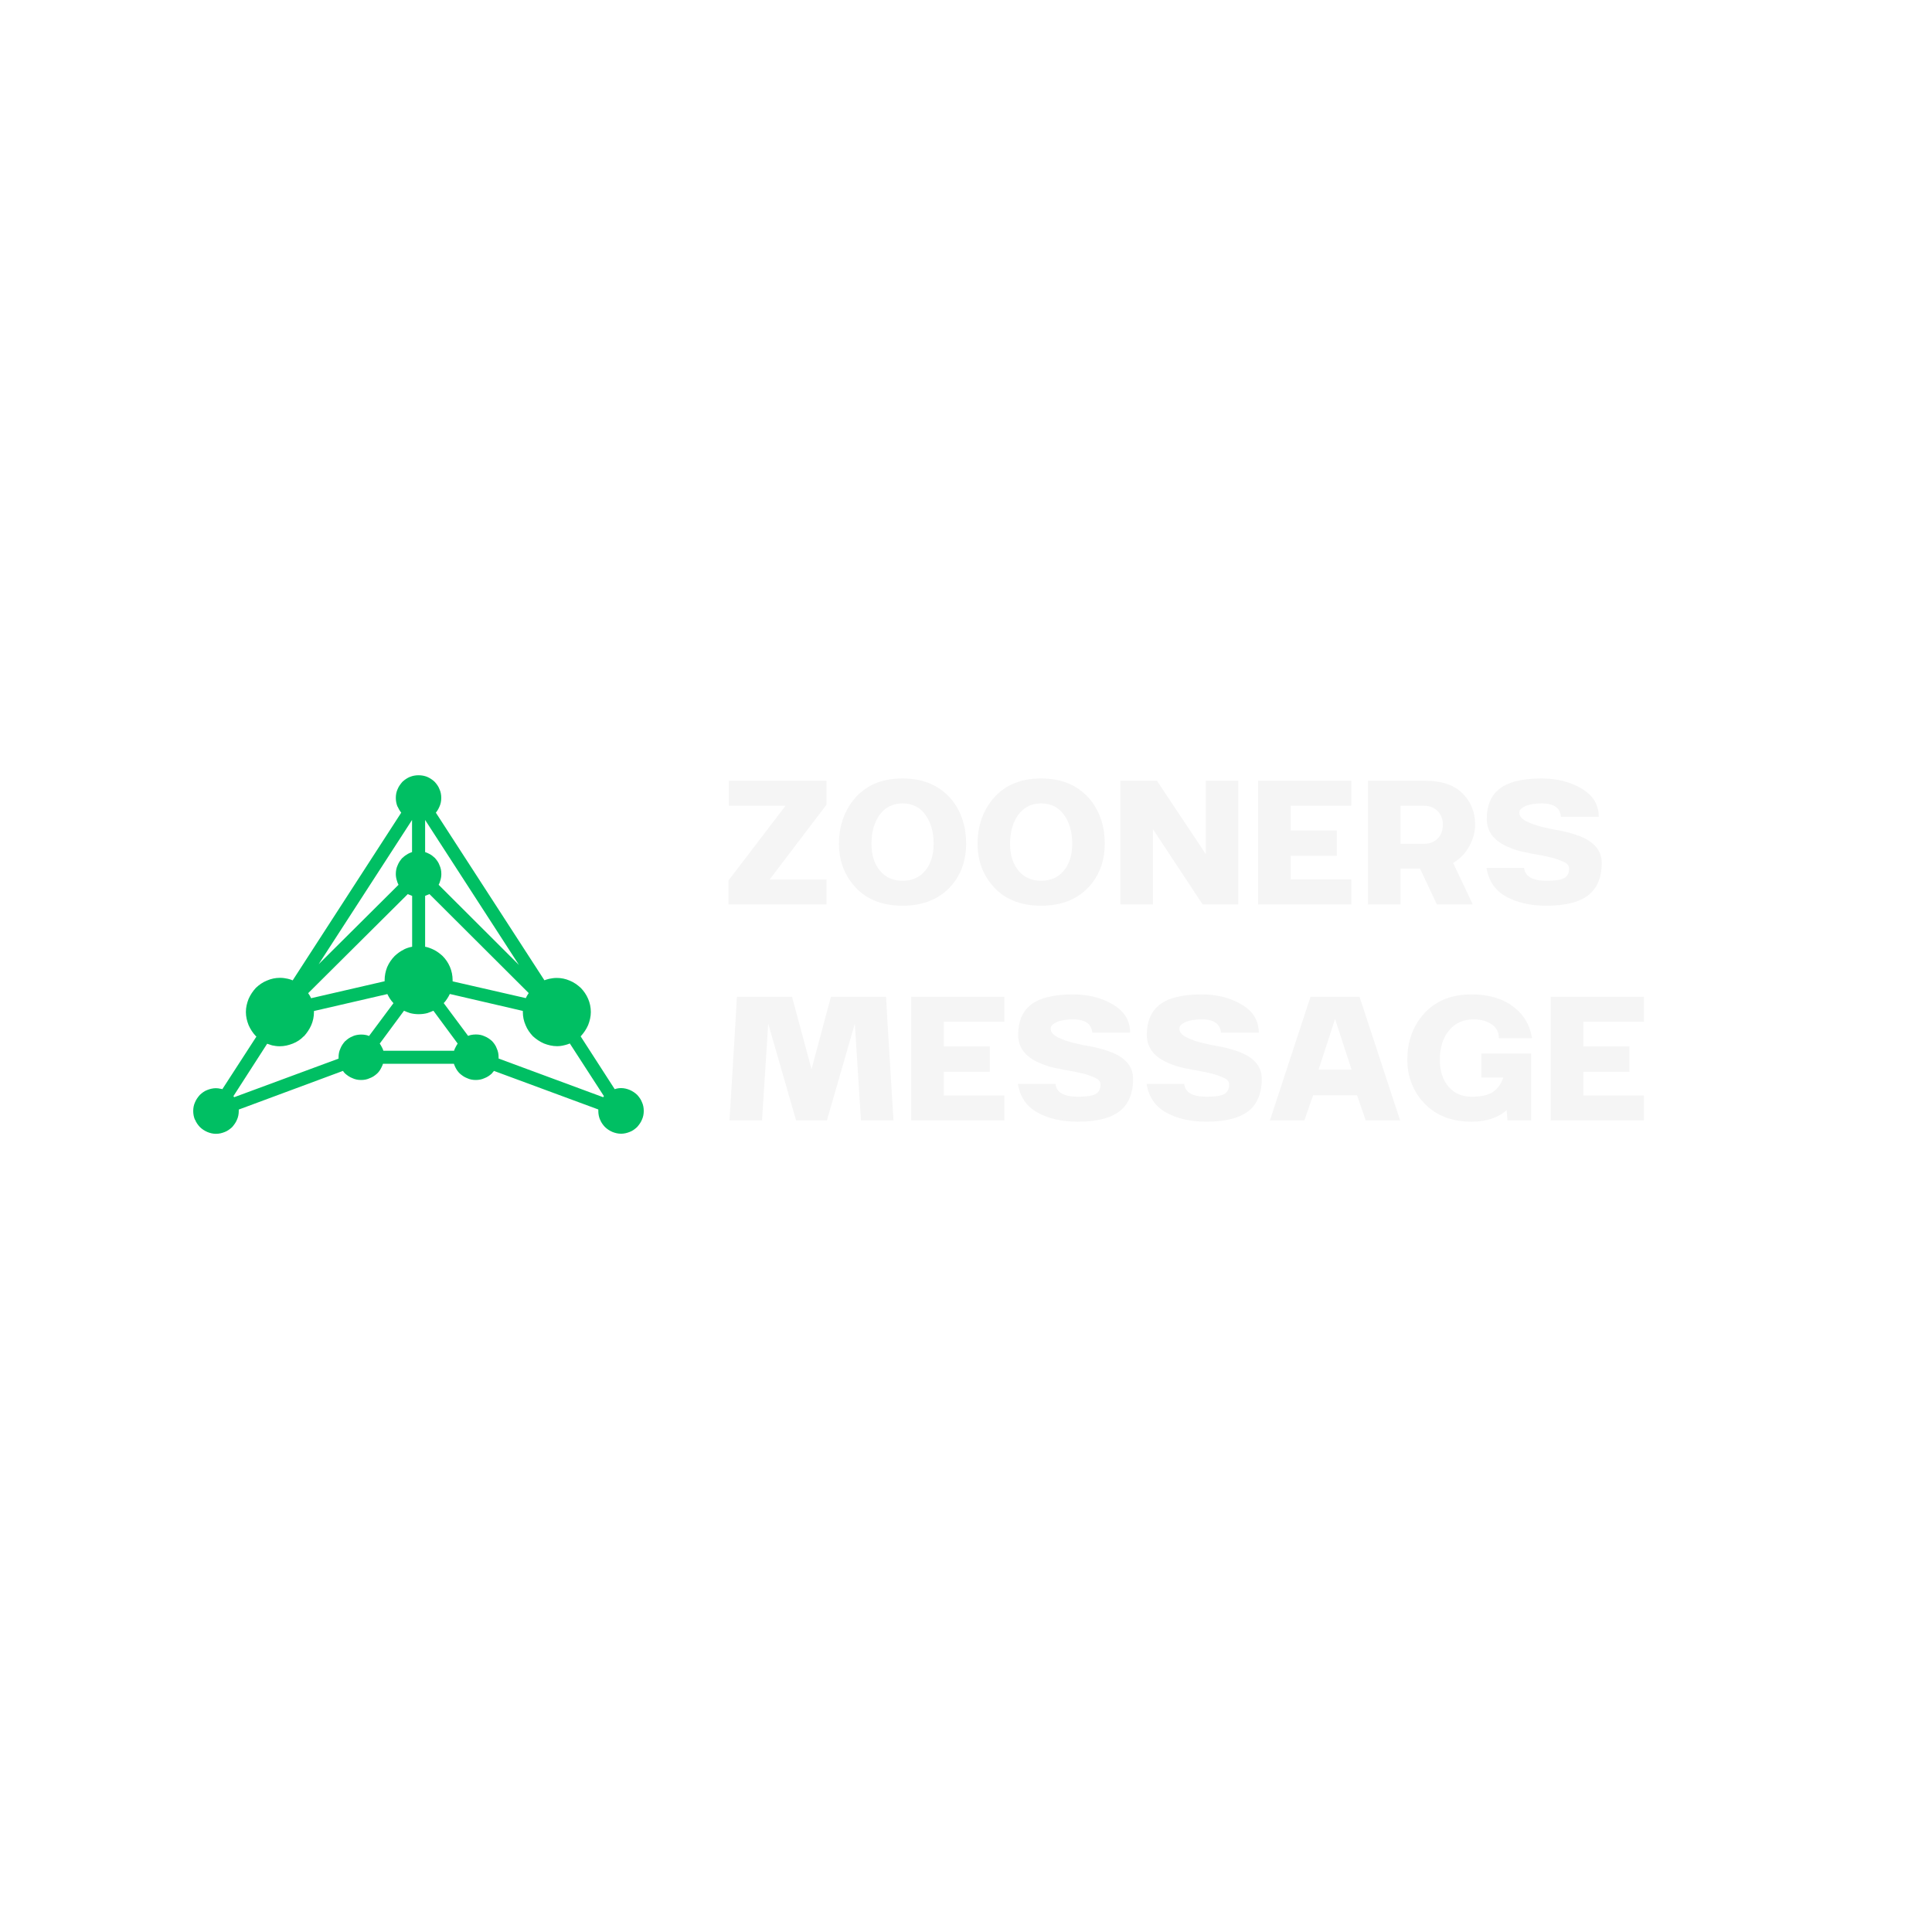
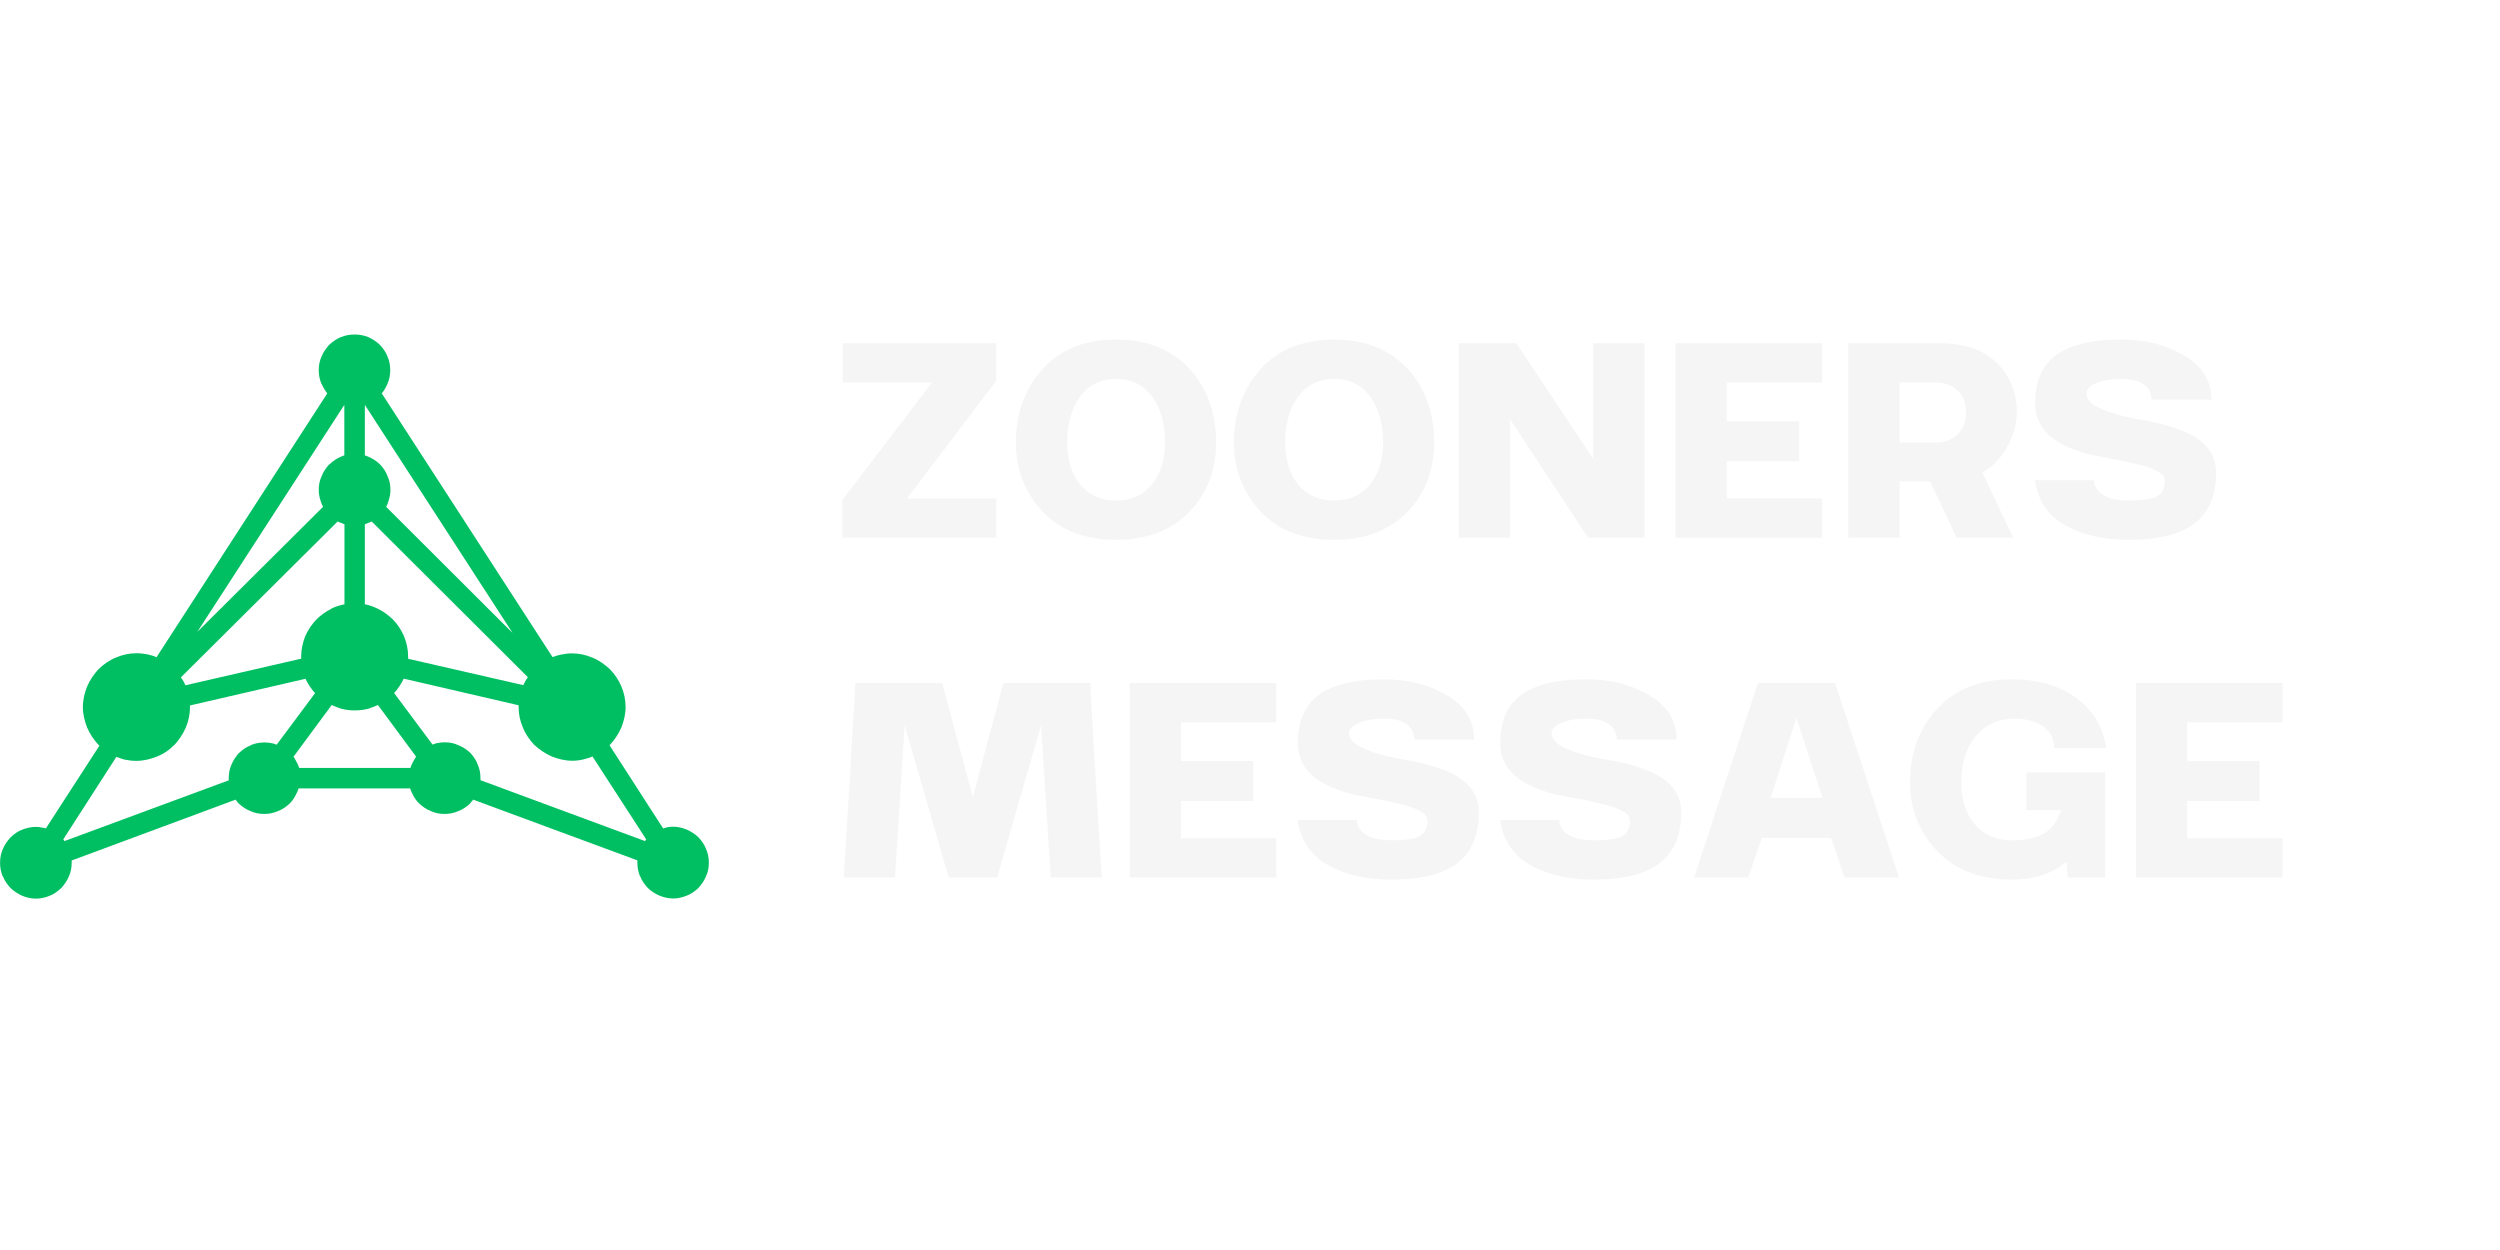
- <svg xmlns="http://www.w3.org/2000/svg" width="500" zoomAndPan="magnify" viewBox="0 0 375 375" height="500" preserveAspectRatio="xMidYMid meet" version="1.0">
+ <svg xmlns="http://www.w3.org/2000/svg" width="200" zoomAndPan="magnify" viewBox="0 0 150 75" height="100" preserveAspectRatio="xMidYMid meet" version="1.0">
  <defs>
    <g />
-     <clipPath id="a670311b70">
-       <path d="M 37.5 150.477 L 125 150.477 L 125 220.227 L 37.5 220.227 Z M 37.5 150.477 " clip-rule="nonzero" />
+     <clipPath id="5f79bef3f0">
+       <path d="M 0 20.07 L 42.676 20.07 L 42.676 53.992 L 0 53.992 Z M 0 20.07 " clip-rule="nonzero" />
    </clipPath>
  </defs>
-   <g clip-path="url(#a670311b70)">
-     <path fill="#00bf63" d="M 77.352 171.738 C 77.211 171.457 77.105 171.211 77.039 170.934 C 76.898 170.512 76.828 170.059 76.828 169.656 C 76.828 169.023 76.934 168.484 77.176 167.957 C 77.387 167.398 77.738 166.926 78.105 166.504 L 78.141 166.504 C 78.453 166.191 78.805 165.945 79.172 165.734 C 79.418 165.594 79.695 165.488 79.977 165.387 L 79.977 159.156 L 61.848 187.156 Z M 79.996 173.891 C 79.855 173.82 79.715 173.785 79.574 173.715 C 79.434 173.68 79.293 173.609 79.156 173.539 L 59.816 192.773 C 59.922 192.914 60.027 193.086 60.133 193.262 C 60.203 193.402 60.309 193.578 60.379 193.754 L 74.656 190.461 L 74.656 190.254 C 74.656 189.359 74.832 188.52 75.148 187.715 C 75.496 186.91 75.988 186.191 76.602 185.562 C 77.125 185.074 77.703 184.637 78.367 184.32 L 78.402 184.285 C 78.891 184.039 79.434 183.863 79.996 183.762 Z M 83.355 173.539 C 83.215 173.609 83.074 173.68 82.934 173.715 C 82.793 173.785 82.656 173.82 82.516 173.891 L 82.516 183.762 C 83.109 183.863 83.617 184.074 84.141 184.32 C 84.809 184.637 85.387 185.09 85.91 185.562 C 87.117 186.77 87.852 188.434 87.852 190.234 L 87.852 190.48 L 102.062 193.734 C 102.133 193.559 102.238 193.387 102.309 193.246 C 102.414 193.07 102.516 192.895 102.621 192.754 Z M 82.516 165.387 C 82.793 165.488 83.074 165.594 83.32 165.734 C 83.738 165.945 84.09 166.227 84.387 166.504 C 84.773 166.926 85.121 167.398 85.316 167.957 C 85.559 168.484 85.664 169.023 85.664 169.656 C 85.664 170.074 85.594 170.531 85.453 170.934 C 85.387 171.211 85.281 171.492 85.141 171.738 L 100.73 187.297 L 82.516 159.156 Z M 70.141 200.805 C 70.457 200.805 70.809 200.84 71.105 200.91 C 71.281 200.945 71.453 201.016 71.629 201.086 L 76.371 194.715 C 76.094 194.434 75.883 194.121 75.672 193.824 C 75.496 193.543 75.32 193.227 75.184 192.949 L 60.938 196.238 L 60.938 196.449 C 60.938 197.34 60.762 198.18 60.414 198.984 C 60.062 199.789 59.57 200.508 58.996 201.137 L 58.961 201.137 C 58.363 201.766 57.648 202.238 56.844 202.555 C 56.039 202.871 55.215 203.078 54.305 203.078 C 53.781 203.078 53.309 203.012 52.816 202.906 C 52.504 202.801 52.152 202.695 51.855 202.59 L 45.309 212.758 C 45.344 212.828 45.414 212.898 45.449 212.969 L 65.715 205.477 C 65.715 205.406 65.715 205.301 65.715 205.234 C 65.715 204.602 65.82 204.059 66.066 203.535 C 66.273 202.977 66.625 202.504 66.992 202.082 L 67.027 202.082 C 67.445 201.664 67.918 201.348 68.445 201.156 L 68.48 201.121 C 68.969 200.91 69.566 200.805 70.141 200.805 Z M 88.133 203.953 C 88.203 203.711 88.309 203.465 88.449 203.219 C 88.551 203.012 88.691 202.766 88.832 202.555 L 84.125 196.184 C 83.738 196.359 83.355 196.5 82.953 196.641 C 82.426 196.781 81.852 196.852 81.254 196.852 C 80.695 196.852 80.117 196.781 79.594 196.641 C 79.172 196.5 78.789 196.359 78.418 196.184 L 73.711 202.555 C 73.852 202.766 73.992 203.012 74.098 203.219 C 74.238 203.465 74.344 203.711 74.414 203.953 Z M 117.078 212.969 C 117.113 212.898 117.184 212.828 117.219 212.758 L 110.602 202.539 C 110.289 202.676 109.938 202.781 109.641 202.852 C 109.113 202.992 108.641 203.062 108.117 203.062 C 107.227 203.062 106.387 202.852 105.578 202.539 C 104.773 202.188 104.059 201.699 103.426 201.121 C 102.832 200.488 102.324 199.773 102.012 198.969 C 101.66 198.164 101.484 197.34 101.484 196.43 L 101.484 196.219 L 87.309 192.93 C 87.168 193.246 86.996 193.523 86.82 193.805 C 86.609 194.121 86.398 194.434 86.121 194.699 L 90.863 201.066 C 91.039 200.996 91.211 200.926 91.387 200.891 C 91.703 200.824 92.051 200.789 92.352 200.789 C 92.98 200.789 93.523 200.891 94.047 201.137 C 94.605 201.348 95.078 201.699 95.5 202.066 C 95.887 202.484 96.234 202.957 96.426 203.516 C 96.672 204.043 96.777 204.586 96.777 205.215 C 96.777 205.285 96.777 205.391 96.777 205.461 Z M 43.156 211.41 L 49.773 201.191 L 49.668 201.121 C 49.07 200.488 48.602 199.773 48.25 198.969 C 47.934 198.164 47.727 197.34 47.727 196.43 C 47.727 195.52 47.934 194.699 48.25 193.891 C 48.602 193.086 49.09 192.371 49.668 191.738 C 50.297 191.145 51.016 190.637 51.82 190.324 C 52.625 189.973 53.445 189.797 54.355 189.797 C 54.883 189.797 55.355 189.867 55.844 189.973 C 56.16 190.043 56.508 190.148 56.809 190.289 L 77.879 157.738 C 77.598 157.387 77.352 156.969 77.176 156.566 L 77.141 156.531 C 76.934 156.004 76.828 155.461 76.828 154.867 C 76.828 154.273 76.934 153.695 77.176 153.172 C 77.387 152.645 77.738 152.172 78.105 151.754 L 78.141 151.719 C 78.559 151.332 79.031 151.016 79.559 150.789 L 79.594 150.789 C 80.082 150.578 80.66 150.477 81.219 150.477 C 81.852 150.477 82.391 150.578 82.918 150.789 C 83.477 151.035 83.949 151.352 84.371 151.754 C 84.754 152.172 85.105 152.645 85.297 153.172 C 85.543 153.695 85.648 154.273 85.648 154.867 C 85.648 155.461 85.543 156.039 85.297 156.566 C 85.121 156.984 84.879 157.406 84.598 157.738 L 105.668 190.27 C 105.949 190.164 106.297 190.059 106.594 189.988 C 107.086 189.887 107.559 189.816 108.047 189.816 C 108.941 189.816 109.781 189.988 110.586 190.34 C 111.391 190.656 112.105 191.18 112.738 191.758 C 113.91 192.965 114.68 194.594 114.68 196.43 C 114.68 197.324 114.469 198.164 114.156 198.969 C 113.805 199.773 113.316 200.488 112.738 201.121 L 112.703 201.156 L 119.316 211.41 C 119.703 211.27 120.121 211.199 120.559 211.199 C 121.156 211.199 121.699 211.34 122.223 211.551 C 122.781 211.797 123.254 212.109 123.676 212.512 C 124.059 212.934 124.41 213.406 124.602 213.93 C 124.848 214.453 124.953 215.031 124.953 215.629 C 124.953 216.223 124.848 216.801 124.602 217.324 C 124.391 217.852 124.043 218.324 123.676 218.742 L 123.641 218.777 C 123.219 219.164 122.766 219.512 122.223 219.707 C 121.699 219.914 121.156 220.055 120.559 220.055 C 119.93 220.055 119.387 219.914 118.863 219.707 C 118.301 219.461 117.828 219.145 117.41 218.742 C 117.023 218.324 116.676 217.852 116.48 217.324 L 116.449 217.289 C 116.238 216.766 116.133 216.223 116.133 215.629 C 116.133 215.523 116.133 215.453 116.133 215.348 L 95.867 207.859 L 95.832 207.926 C 95.691 208.066 95.586 208.207 95.48 208.348 L 95.449 208.383 C 95.027 208.766 94.555 209.082 94.031 209.273 C 93.504 209.52 92.961 209.625 92.332 209.625 C 91.738 209.625 91.195 209.52 90.668 209.273 C 90.109 209.066 89.637 208.715 89.219 208.348 C 88.902 208.031 88.656 207.684 88.445 207.281 C 88.309 207.035 88.203 206.754 88.098 206.477 L 74.344 206.477 C 74.238 206.754 74.133 207.035 73.992 207.281 C 73.781 207.699 73.539 208.051 73.223 208.348 L 73.188 208.383 C 72.766 208.766 72.312 209.082 71.77 209.273 C 71.246 209.52 70.703 209.625 70.105 209.625 C 69.477 209.625 68.934 209.52 68.41 209.273 C 67.852 209.066 67.379 208.715 66.957 208.348 C 66.816 208.207 66.676 208.031 66.57 207.859 L 46.344 215.363 C 46.344 215.469 46.344 215.539 46.344 215.645 C 46.344 216.238 46.238 216.816 45.992 217.344 C 45.781 217.867 45.434 218.34 45.066 218.762 L 45.031 218.797 C 44.609 219.18 44.137 219.531 43.613 219.723 C 43.086 219.934 42.543 220.074 41.914 220.074 C 41.32 220.074 40.777 219.934 40.254 219.723 C 39.691 219.477 39.219 219.164 38.801 218.762 C 38.414 218.34 38.066 217.867 37.871 217.344 L 37.82 217.309 C 37.609 216.781 37.504 216.238 37.504 215.645 C 37.504 215.051 37.609 214.473 37.855 213.949 C 38.066 213.422 38.414 212.949 38.781 212.531 L 38.816 212.496 C 39.238 212.109 39.691 211.762 40.234 211.566 C 40.758 211.359 41.336 211.219 41.898 211.219 C 42.211 211.219 42.492 211.254 42.773 211.324 C 42.879 211.34 43.016 211.34 43.156 211.41 Z M 43.156 211.41 " fill-opacity="1" fill-rule="nonzero" />
+   <g clip-path="url(#5f79bef3f0)">
+     <path fill="#00bf63" d="M 19.383 30.41 C 19.312 30.273 19.262 30.156 19.227 30.02 C 19.16 29.816 19.125 29.594 19.125 29.398 C 19.125 29.094 19.176 28.828 19.297 28.574 C 19.398 28.301 19.57 28.07 19.746 27.867 L 19.766 27.867 C 19.918 27.715 20.09 27.594 20.266 27.492 C 20.387 27.422 20.523 27.371 20.66 27.32 L 20.66 24.293 L 11.84 37.91 Z M 20.668 31.457 C 20.598 31.426 20.531 31.406 20.461 31.371 C 20.395 31.355 20.328 31.32 20.258 31.289 L 10.855 40.641 C 10.906 40.711 10.957 40.793 11.008 40.879 C 11.039 40.949 11.094 41.031 11.125 41.117 L 18.07 39.52 L 18.07 39.414 C 18.07 38.98 18.156 38.574 18.309 38.184 C 18.48 37.789 18.719 37.441 19.016 37.137 C 19.27 36.898 19.551 36.684 19.875 36.531 L 19.891 36.512 C 20.129 36.395 20.395 36.309 20.668 36.258 Z M 22.301 31.289 C 22.234 31.32 22.164 31.355 22.098 31.371 C 22.027 31.406 21.961 31.426 21.891 31.457 L 21.891 36.258 C 22.184 36.309 22.43 36.41 22.684 36.531 C 23.008 36.684 23.289 36.906 23.543 37.137 C 24.129 37.723 24.488 38.531 24.488 39.406 L 24.488 39.527 L 31.398 41.109 C 31.434 41.023 31.484 40.938 31.52 40.871 C 31.57 40.785 31.621 40.699 31.672 40.633 Z M 21.891 27.32 C 22.027 27.371 22.164 27.422 22.285 27.492 C 22.488 27.594 22.66 27.73 22.805 27.867 C 22.992 28.07 23.16 28.301 23.254 28.574 C 23.375 28.828 23.426 29.094 23.426 29.398 C 23.426 29.602 23.391 29.824 23.32 30.02 C 23.289 30.156 23.238 30.293 23.168 30.41 L 30.754 37.977 L 21.891 24.293 Z M 15.875 44.547 C 16.027 44.547 16.199 44.566 16.344 44.598 C 16.43 44.617 16.512 44.648 16.598 44.684 L 18.906 41.586 C 18.77 41.449 18.668 41.297 18.566 41.152 C 18.48 41.016 18.395 40.863 18.328 40.727 L 11.398 42.328 L 11.398 42.43 C 11.398 42.863 11.312 43.27 11.145 43.664 C 10.973 44.055 10.734 44.402 10.453 44.711 L 10.438 44.711 C 10.148 45.016 9.797 45.246 9.406 45.398 C 9.016 45.551 8.617 45.652 8.172 45.652 C 7.918 45.652 7.688 45.621 7.449 45.57 C 7.297 45.52 7.125 45.469 6.98 45.414 L 3.797 50.359 C 3.816 50.395 3.848 50.43 3.867 50.465 L 13.723 46.82 C 13.723 46.785 13.723 46.734 13.723 46.699 C 13.723 46.395 13.773 46.129 13.891 45.875 C 13.996 45.602 14.164 45.375 14.344 45.168 L 14.359 45.168 C 14.566 44.965 14.793 44.812 15.051 44.719 L 15.066 44.699 C 15.305 44.598 15.594 44.547 15.875 44.547 Z M 24.625 46.078 C 24.66 45.961 24.711 45.84 24.777 45.723 C 24.828 45.621 24.898 45.5 24.965 45.398 L 22.676 42.301 C 22.488 42.387 22.301 42.453 22.105 42.523 C 21.852 42.59 21.57 42.625 21.281 42.625 C 21.008 42.625 20.727 42.59 20.473 42.523 C 20.266 42.453 20.078 42.387 19.902 42.301 L 17.613 45.398 C 17.68 45.5 17.746 45.621 17.797 45.723 C 17.867 45.84 17.918 45.961 17.953 46.078 Z M 38.703 50.465 C 38.719 50.43 38.754 50.395 38.77 50.359 L 35.551 45.391 C 35.398 45.457 35.23 45.508 35.086 45.543 C 34.828 45.613 34.598 45.645 34.344 45.645 C 33.91 45.645 33.5 45.543 33.109 45.391 C 32.719 45.219 32.371 44.98 32.062 44.699 C 31.773 44.395 31.527 44.047 31.375 43.652 C 31.203 43.262 31.117 42.863 31.117 42.422 L 31.117 42.316 L 24.223 40.719 C 24.156 40.871 24.07 41.008 23.984 41.145 C 23.883 41.297 23.781 41.449 23.645 41.578 L 25.953 44.676 C 26.039 44.641 26.121 44.605 26.207 44.59 C 26.359 44.555 26.531 44.539 26.676 44.539 C 26.98 44.539 27.246 44.59 27.5 44.711 C 27.773 44.812 28.004 44.98 28.207 45.16 C 28.395 45.363 28.566 45.594 28.66 45.867 C 28.777 46.121 28.828 46.387 28.828 46.691 C 28.828 46.727 28.828 46.777 28.828 46.812 Z M 2.75 49.707 L 5.969 44.734 L 5.918 44.699 C 5.629 44.395 5.398 44.047 5.227 43.652 C 5.074 43.262 4.973 42.863 4.973 42.422 C 4.973 41.977 5.074 41.578 5.227 41.188 C 5.398 40.793 5.637 40.445 5.918 40.141 C 6.223 39.852 6.574 39.602 6.965 39.449 C 7.355 39.281 7.754 39.195 8.199 39.195 C 8.453 39.195 8.684 39.227 8.922 39.281 C 9.074 39.312 9.246 39.363 9.391 39.434 L 19.637 23.602 C 19.5 23.434 19.383 23.227 19.297 23.031 L 19.281 23.016 C 19.176 22.762 19.125 22.496 19.125 22.207 C 19.125 21.918 19.176 21.637 19.297 21.383 C 19.398 21.125 19.57 20.895 19.746 20.691 L 19.766 20.676 C 19.969 20.488 20.199 20.336 20.453 20.223 L 20.473 20.223 C 20.711 20.121 20.992 20.07 21.262 20.07 C 21.57 20.07 21.832 20.121 22.09 20.223 C 22.359 20.344 22.59 20.496 22.793 20.691 C 22.98 20.895 23.152 21.125 23.246 21.383 C 23.363 21.637 23.414 21.918 23.414 22.207 C 23.414 22.496 23.363 22.777 23.246 23.031 C 23.16 23.238 23.043 23.441 22.906 23.602 L 33.152 39.426 C 33.289 39.375 33.457 39.32 33.602 39.289 C 33.84 39.238 34.07 39.203 34.309 39.203 C 34.742 39.203 35.152 39.289 35.543 39.457 C 35.934 39.613 36.285 39.867 36.59 40.148 C 37.16 40.734 37.535 41.527 37.535 42.422 C 37.535 42.855 37.434 43.262 37.281 43.652 C 37.109 44.047 36.871 44.395 36.59 44.699 L 36.574 44.719 L 39.789 49.707 C 39.977 49.637 40.184 49.602 40.395 49.602 C 40.684 49.602 40.949 49.672 41.203 49.773 C 41.477 49.895 41.707 50.047 41.91 50.242 C 42.098 50.445 42.266 50.676 42.359 50.93 C 42.48 51.188 42.531 51.469 42.531 51.758 C 42.531 52.047 42.48 52.328 42.359 52.582 C 42.258 52.836 42.09 53.066 41.91 53.273 L 41.895 53.289 C 41.688 53.477 41.469 53.645 41.203 53.738 C 40.949 53.84 40.684 53.91 40.395 53.91 C 40.09 53.91 39.824 53.84 39.57 53.738 C 39.297 53.621 39.066 53.469 38.863 53.273 C 38.676 53.066 38.504 52.836 38.414 52.582 L 38.395 52.566 C 38.293 52.309 38.242 52.047 38.242 51.758 C 38.242 51.707 38.242 51.672 38.242 51.621 L 28.387 47.977 L 28.371 48.012 C 28.301 48.078 28.25 48.148 28.199 48.215 L 28.184 48.234 C 27.977 48.422 27.746 48.574 27.492 48.668 C 27.238 48.785 26.973 48.836 26.668 48.836 C 26.379 48.836 26.113 48.785 25.859 48.668 C 25.586 48.566 25.355 48.395 25.152 48.215 C 25 48.062 24.879 47.895 24.777 47.695 C 24.711 47.578 24.66 47.441 24.605 47.305 L 17.918 47.305 C 17.867 47.441 17.816 47.578 17.746 47.695 C 17.645 47.902 17.527 48.07 17.375 48.215 L 17.355 48.234 C 17.152 48.422 16.93 48.574 16.668 48.668 C 16.41 48.785 16.148 48.836 15.859 48.836 C 15.551 48.836 15.289 48.785 15.031 48.668 C 14.762 48.566 14.531 48.395 14.324 48.215 C 14.258 48.148 14.191 48.062 14.141 47.977 L 4.301 51.629 C 4.301 51.68 4.301 51.715 4.301 51.766 C 4.301 52.055 4.25 52.336 4.129 52.59 C 4.027 52.848 3.859 53.074 3.68 53.281 L 3.66 53.297 C 3.457 53.484 3.227 53.656 2.973 53.75 C 2.719 53.852 2.453 53.918 2.148 53.918 C 1.859 53.918 1.594 53.852 1.34 53.75 C 1.066 53.629 0.836 53.477 0.633 53.281 C 0.445 53.074 0.273 52.848 0.18 52.59 L 0.156 52.574 C 0.055 52.316 0.004 52.055 0.004 51.766 C 0.004 51.477 0.055 51.195 0.172 50.941 C 0.273 50.684 0.445 50.453 0.625 50.25 L 0.641 50.234 C 0.844 50.047 1.066 49.875 1.328 49.781 C 1.586 49.68 1.867 49.613 2.137 49.613 C 2.293 49.613 2.43 49.629 2.562 49.664 C 2.613 49.672 2.684 49.672 2.75 49.707 Z M 2.75 49.707 " fill-opacity="1" fill-rule="nonzero" />
  </g>
  <g fill="#f5f5f5" fill-opacity="1">
-     <g transform="translate(140.0794, 175.5497)">
+     <g transform="translate(49.88829, 32.26518)">
      <g>
-         <path d="M 1.391 -24 L 20.344 -24 L 20.344 -19.359 L 9.312 -4.844 L 20.344 -4.844 L 20.344 0 L 1.312 0 L 1.312 -4.641 L 12.391 -19.156 L 1.391 -19.156 Z M 1.391 -24 " />
+         <path d="M 0.672 -11.672 L 9.891 -11.672 L 9.891 -9.422 L 4.531 -2.359 L 9.891 -2.359 L 9.891 0 L 0.641 0 L 0.641 -2.25 L 6.031 -9.312 L 0.672 -9.312 Z M 0.672 -11.672 " />
      </g>
    </g>
  </g>
  <g fill="#f5f5f5" fill-opacity="1">
-     <g transform="translate(161.7327, 175.5497)">
+     <g transform="translate(60.41909, 32.26518)">
      <g>
-         <path d="M 13.453 0.25 C 9.266 0.25 6.051 -1.129 3.812 -3.891 C 2.008 -6.109 1.109 -8.734 1.109 -11.766 C 1.109 -14.992 2.008 -17.785 3.812 -20.141 C 6.051 -23.016 9.266 -24.453 13.453 -24.453 C 17.609 -24.453 20.836 -23.016 23.141 -20.141 C 24.91 -17.836 25.797 -15.047 25.797 -11.766 C 25.797 -8.703 24.91 -6.078 23.141 -3.891 C 20.836 -1.129 17.609 0.25 13.453 0.25 Z M 9.047 -6.562 C 10.129 -5.25 11.598 -4.594 13.453 -4.594 C 15.316 -4.594 16.785 -5.25 17.859 -6.562 C 18.941 -7.875 19.484 -9.609 19.484 -11.766 C 19.484 -14.066 18.945 -15.945 17.875 -17.406 C 16.812 -18.875 15.336 -19.609 13.453 -19.609 C 11.566 -19.609 10.086 -18.875 9.016 -17.406 C 7.953 -15.945 7.422 -14.066 7.422 -11.766 C 7.422 -9.609 7.961 -7.875 9.047 -6.562 Z M 9.047 -6.562 " />
+         <path d="M 6.547 0.125 C 4.504 0.125 2.941 -0.547 1.859 -1.891 C 0.973 -2.973 0.531 -4.25 0.531 -5.719 C 0.531 -7.289 0.973 -8.648 1.859 -9.797 C 2.941 -11.191 4.504 -11.891 6.547 -11.891 C 8.566 -11.891 10.133 -11.191 11.25 -9.797 C 12.113 -8.68 12.547 -7.32 12.547 -5.719 C 12.547 -4.227 12.113 -2.953 11.25 -1.891 C 10.133 -0.547 8.566 0.125 6.547 0.125 Z M 4.391 -3.188 C 4.922 -2.551 5.641 -2.234 6.547 -2.234 C 7.453 -2.234 8.164 -2.551 8.688 -3.188 C 9.219 -3.832 9.484 -4.676 9.484 -5.719 C 9.484 -6.844 9.223 -7.758 8.703 -8.469 C 8.18 -9.176 7.461 -9.531 6.547 -9.531 C 5.629 -9.531 4.91 -9.176 4.391 -8.469 C 3.867 -7.758 3.609 -6.844 3.609 -5.719 C 3.609 -4.676 3.867 -3.832 4.391 -3.188 Z M 4.391 -3.188 " />
      </g>
    </g>
  </g>
  <g fill="#f5f5f5" fill-opacity="1">
-     <g transform="translate(188.6352, 175.5497)">
+     <g transform="translate(73.50281, 32.26518)">
      <g>
-         <path d="M 13.453 0.25 C 9.266 0.25 6.051 -1.129 3.812 -3.891 C 2.008 -6.109 1.109 -8.734 1.109 -11.766 C 1.109 -14.992 2.008 -17.785 3.812 -20.141 C 6.051 -23.016 9.266 -24.453 13.453 -24.453 C 17.609 -24.453 20.836 -23.016 23.141 -20.141 C 24.91 -17.836 25.797 -15.047 25.797 -11.766 C 25.797 -8.703 24.91 -6.078 23.141 -3.891 C 20.836 -1.129 17.609 0.25 13.453 0.25 Z M 9.047 -6.562 C 10.129 -5.25 11.598 -4.594 13.453 -4.594 C 15.316 -4.594 16.785 -5.25 17.859 -6.562 C 18.941 -7.875 19.484 -9.609 19.484 -11.766 C 19.484 -14.066 18.945 -15.945 17.875 -17.406 C 16.812 -18.875 15.336 -19.609 13.453 -19.609 C 11.566 -19.609 10.086 -18.875 9.016 -17.406 C 7.953 -15.945 7.422 -14.066 7.422 -11.766 C 7.422 -9.609 7.961 -7.875 9.047 -6.562 Z M 9.047 -6.562 " />
+         <path d="M 6.547 0.125 C 4.504 0.125 2.941 -0.547 1.859 -1.891 C 0.973 -2.973 0.531 -4.25 0.531 -5.719 C 0.531 -7.289 0.973 -8.648 1.859 -9.797 C 2.941 -11.191 4.504 -11.891 6.547 -11.891 C 8.566 -11.891 10.133 -11.191 11.25 -9.797 C 12.113 -8.68 12.547 -7.32 12.547 -5.719 C 12.547 -4.227 12.113 -2.953 11.25 -1.891 C 10.133 -0.547 8.566 0.125 6.547 0.125 Z M 4.391 -3.188 C 4.922 -2.551 5.641 -2.234 6.547 -2.234 C 7.453 -2.234 8.164 -2.551 8.688 -3.188 C 9.219 -3.832 9.484 -4.676 9.484 -5.719 C 9.484 -6.844 9.223 -7.758 8.703 -8.469 C 8.18 -9.176 7.461 -9.531 6.547 -9.531 C 5.629 -9.531 4.91 -9.176 4.391 -8.469 C 3.867 -7.758 3.609 -6.844 3.609 -5.719 C 3.609 -4.676 3.867 -3.832 4.391 -3.188 Z M 4.391 -3.188 " />
      </g>
    </g>
  </g>
  <g fill="#f5f5f5" fill-opacity="1">
-     <g transform="translate(215.5377, 175.5497)">
+     <g transform="translate(86.58653, 32.26518)">
      <g>
-         <path d="M 8.25 -14.609 L 8.25 0 L 1.922 0 L 1.922 -24 L 9.031 -24 L 18.5 -9.766 L 18.5 -24 L 24.812 -24 L 24.812 0 L 17.891 0 Z M 8.25 -14.609 " />
+         <path d="M 4.016 -7.109 L 4.016 0 L 0.938 0 L 0.938 -11.672 L 4.391 -11.672 L 9 -4.75 L 9 -11.672 L 12.078 -11.672 L 12.078 0 L 8.703 0 Z M 4.016 -7.109 " />
      </g>
    </g>
  </g>
  <g fill="#f5f5f5" fill-opacity="1">
-     <g transform="translate(242.2762, 175.5497)">
+     <g transform="translate(99.59048, 32.26518)">
      <g>
-         <path d="M 1.922 -24 L 20.016 -24 L 20.016 -19.156 L 8.25 -19.156 L 8.25 -14.359 L 17.188 -14.359 L 17.188 -9.438 L 8.25 -9.438 L 8.25 -4.844 L 20.016 -4.844 L 20.016 0 L 1.922 0 Z M 1.922 -24 " />
+         <path d="M 0.938 -11.672 L 9.734 -11.672 L 9.734 -9.312 L 4.016 -9.312 L 4.016 -6.984 L 8.359 -6.984 L 8.359 -4.594 L 4.016 -4.594 L 4.016 -2.359 L 9.734 -2.359 L 9.734 0 L 0.938 0 Z M 0.938 -11.672 " />
      </g>
    </g>
  </g>
  <g fill="#f5f5f5" fill-opacity="1">
-     <g transform="translate(263.6013, 175.5497)">
+     <g transform="translate(109.9617, 32.26518)">
      <g>
-         <path d="M 22.719 -15.5 C 22.719 -14.102 22.352 -12.723 21.625 -11.359 C 20.906 -9.992 19.848 -8.891 18.453 -8.047 L 22.266 0 L 15.297 0 L 12.016 -6.969 L 8.25 -6.969 L 8.25 0 L 1.922 0 L 1.922 -24 L 13.078 -24 C 16.254 -24 18.656 -23.18 20.281 -21.547 C 21.906 -19.922 22.719 -17.906 22.719 -15.5 Z M 8.25 -11.766 L 12.797 -11.766 C 13.859 -11.766 14.734 -12.098 15.422 -12.766 C 16.109 -13.441 16.453 -14.336 16.453 -15.453 C 16.453 -16.578 16.109 -17.473 15.422 -18.141 C 14.734 -18.816 13.859 -19.156 12.797 -19.156 L 8.25 -19.156 Z M 8.25 -11.766 " />
+         <path d="M 11.047 -7.547 C 11.047 -6.867 10.867 -6.195 10.516 -5.531 C 10.172 -4.863 9.66 -4.32 8.984 -3.906 L 10.828 0 L 7.438 0 L 5.844 -3.391 L 4.016 -3.391 L 4.016 0 L 0.938 0 L 0.938 -11.672 L 6.359 -11.672 C 7.898 -11.672 9.066 -11.273 9.859 -10.484 C 10.648 -9.691 11.047 -8.711 11.047 -7.547 Z M 4.016 -5.719 L 6.219 -5.719 C 6.738 -5.719 7.164 -5.879 7.5 -6.203 C 7.832 -6.535 8 -6.973 8 -7.516 C 8 -8.066 7.832 -8.504 7.5 -8.828 C 7.164 -9.148 6.738 -9.312 6.219 -9.312 L 4.016 -9.312 Z M 4.016 -5.719 " />
      </g>
    </g>
  </g>
  <g fill="#f5f5f5" fill-opacity="1">
-     <g transform="translate(287.2231, 175.5497)">
+     <g transform="translate(121.4499, 32.26518)">
      <g>
-         <path d="M 23.672 -8.047 C 23.672 -5.422 22.906 -3.422 21.375 -2.047 C 19.625 -0.516 16.805 0.25 12.922 0.25 C 9.859 0.25 7.258 -0.336 5.125 -1.516 C 2.988 -2.691 1.719 -4.551 1.312 -7.094 L 8.609 -7.094 C 8.773 -5.426 10.227 -4.594 12.969 -4.594 C 14.633 -4.594 15.781 -4.77 16.406 -5.125 C 17.031 -5.477 17.344 -6.109 17.344 -7.016 C 17.344 -7.266 17.254 -7.5 17.078 -7.719 C 16.898 -7.938 16.625 -8.125 16.25 -8.281 C 15.883 -8.445 15.52 -8.598 15.156 -8.734 C 14.789 -8.867 14.312 -9.004 13.719 -9.141 C 13.133 -9.285 12.645 -9.395 12.25 -9.469 C 11.852 -9.551 11.332 -9.645 10.688 -9.75 C 10.039 -9.863 9.598 -9.953 9.359 -10.016 C 7.93 -10.254 6.645 -10.633 5.5 -11.156 C 2.738 -12.332 1.359 -14.148 1.359 -16.609 C 1.359 -19.098 2.109 -20.984 3.609 -22.266 C 5.305 -23.723 8.098 -24.453 11.984 -24.453 C 14.984 -24.453 17.582 -23.797 19.781 -22.484 C 21.988 -21.172 23.094 -19.348 23.094 -17.016 L 15.75 -17.016 C 15.613 -18.742 14.367 -19.609 12.016 -19.609 C 10.68 -19.609 9.625 -19.43 8.844 -19.078 C 8.062 -18.723 7.672 -18.312 7.672 -17.844 C 7.672 -17.508 7.785 -17.191 8.016 -16.891 C 8.254 -16.598 8.625 -16.332 9.125 -16.094 C 9.633 -15.863 10.109 -15.664 10.547 -15.5 C 10.984 -15.344 11.582 -15.172 12.344 -14.984 C 13.113 -14.805 13.68 -14.68 14.047 -14.609 C 14.422 -14.547 14.961 -14.445 15.672 -14.312 C 17.035 -14.039 18.32 -13.672 19.531 -13.203 C 22.289 -12.086 23.672 -10.367 23.672 -8.047 Z M 23.672 -8.047 " />
+         <path d="M 11.516 -3.906 C 11.516 -2.633 11.141 -1.664 10.391 -1 C 9.547 -0.25 8.176 0.125 6.281 0.125 C 4.789 0.125 3.523 -0.16 2.484 -0.734 C 1.453 -1.305 0.836 -2.211 0.641 -3.453 L 4.188 -3.453 C 4.27 -2.641 4.977 -2.234 6.312 -2.234 C 7.113 -2.234 7.664 -2.316 7.969 -2.484 C 8.281 -2.66 8.438 -2.969 8.438 -3.406 C 8.438 -3.531 8.395 -3.645 8.312 -3.75 C 8.227 -3.852 8.094 -3.945 7.906 -4.031 C 7.727 -4.113 7.551 -4.188 7.375 -4.25 C 7.195 -4.312 6.961 -4.375 6.672 -4.438 C 6.391 -4.508 6.148 -4.566 5.953 -4.609 C 5.766 -4.648 5.516 -4.695 5.203 -4.75 C 4.891 -4.801 4.672 -4.844 4.547 -4.875 C 3.859 -4.988 3.234 -5.172 2.672 -5.422 C 1.328 -5.992 0.656 -6.879 0.656 -8.078 C 0.656 -9.285 1.02 -10.203 1.75 -10.828 C 2.582 -11.535 3.941 -11.891 5.828 -11.891 C 7.285 -11.891 8.551 -11.566 9.625 -10.922 C 10.695 -10.285 11.234 -9.406 11.234 -8.281 L 7.656 -8.281 C 7.594 -9.113 6.988 -9.531 5.844 -9.531 C 5.195 -9.531 4.68 -9.441 4.297 -9.266 C 3.922 -9.098 3.734 -8.898 3.734 -8.672 C 3.734 -8.516 3.789 -8.363 3.906 -8.219 C 4.02 -8.07 4.195 -7.941 4.438 -7.828 C 4.688 -7.711 4.914 -7.613 5.125 -7.531 C 5.344 -7.457 5.633 -7.375 6 -7.281 C 6.375 -7.195 6.648 -7.141 6.828 -7.109 C 7.016 -7.078 7.281 -7.031 7.625 -6.969 C 8.289 -6.832 8.914 -6.648 9.5 -6.422 C 10.844 -5.879 11.516 -5.039 11.516 -3.906 Z M 11.516 -3.906 " />
      </g>
    </g>
  </g>
  <g fill="#f5f5f5" fill-opacity="1">
-     <g transform="translate(140.0794, 217.4676)">
+     <g transform="translate(49.88829, 52.65145)">
      <g>
-         <path d="M 14.438 0 L 9.031 -18.781 L 7.828 0 L 1.516 0 L 2.25 -12.016 C 2.551 -16.879 2.785 -20.875 2.953 -24 L 13.656 -24 L 17.438 -9.922 L 21.203 -24 L 31.906 -24 C 32.07 -20.875 32.305 -16.879 32.609 -12.016 L 33.344 0 L 27.031 0 L 25.844 -18.781 L 20.422 0 Z M 14.438 0 " />
+         <path d="M 7.031 0 L 4.391 -9.141 L 3.812 0 L 0.734 0 L 1.094 -5.844 C 1.238 -8.207 1.352 -10.148 1.438 -11.672 L 6.641 -11.672 L 8.484 -4.828 L 10.312 -11.672 L 15.531 -11.672 C 15.602 -10.148 15.711 -8.207 15.859 -5.844 L 16.219 0 L 13.156 0 L 12.578 -9.141 L 9.938 0 Z M 7.031 0 " />
      </g>
    </g>
  </g>
  <g fill="#f5f5f5" fill-opacity="1">
-     <g transform="translate(174.9379, 217.4676)">
+     <g transform="translate(66.84128, 52.65145)">
      <g>
-         <path d="M 1.922 -24 L 20.016 -24 L 20.016 -19.156 L 8.25 -19.156 L 8.25 -14.359 L 17.188 -14.359 L 17.188 -9.438 L 8.25 -9.438 L 8.25 -4.844 L 20.016 -4.844 L 20.016 0 L 1.922 0 Z M 1.922 -24 " />
+         <path d="M 0.938 -11.672 L 9.734 -11.672 L 9.734 -9.312 L 4.016 -9.312 L 4.016 -6.984 L 8.359 -6.984 L 8.359 -4.594 L 4.016 -4.594 L 4.016 -2.359 L 9.734 -2.359 L 9.734 0 L 0.938 0 Z M 0.938 -11.672 " />
      </g>
    </g>
  </g>
  <g fill="#f5f5f5" fill-opacity="1">
-     <g transform="translate(196.263, 217.4676)">
+     <g transform="translate(77.21252, 52.65145)">
      <g>
-         <path d="M 23.672 -8.047 C 23.672 -5.422 22.906 -3.422 21.375 -2.047 C 19.625 -0.516 16.805 0.25 12.922 0.25 C 9.859 0.25 7.258 -0.336 5.125 -1.516 C 2.988 -2.691 1.719 -4.551 1.312 -7.094 L 8.609 -7.094 C 8.773 -5.426 10.227 -4.594 12.969 -4.594 C 14.633 -4.594 15.781 -4.77 16.406 -5.125 C 17.031 -5.477 17.344 -6.109 17.344 -7.016 C 17.344 -7.266 17.254 -7.5 17.078 -7.719 C 16.898 -7.938 16.625 -8.125 16.25 -8.281 C 15.883 -8.445 15.52 -8.598 15.156 -8.734 C 14.789 -8.867 14.312 -9.004 13.719 -9.141 C 13.133 -9.285 12.645 -9.395 12.25 -9.469 C 11.852 -9.551 11.332 -9.645 10.688 -9.75 C 10.039 -9.863 9.598 -9.953 9.359 -10.016 C 7.93 -10.254 6.645 -10.633 5.5 -11.156 C 2.738 -12.332 1.359 -14.148 1.359 -16.609 C 1.359 -19.098 2.109 -20.984 3.609 -22.266 C 5.305 -23.723 8.098 -24.453 11.984 -24.453 C 14.984 -24.453 17.582 -23.797 19.781 -22.484 C 21.988 -21.172 23.094 -19.348 23.094 -17.016 L 15.75 -17.016 C 15.613 -18.742 14.367 -19.609 12.016 -19.609 C 10.68 -19.609 9.625 -19.43 8.844 -19.078 C 8.062 -18.723 7.672 -18.312 7.672 -17.844 C 7.672 -17.508 7.785 -17.191 8.016 -16.891 C 8.254 -16.598 8.625 -16.332 9.125 -16.094 C 9.633 -15.863 10.109 -15.664 10.547 -15.5 C 10.984 -15.344 11.582 -15.172 12.344 -14.984 C 13.113 -14.805 13.68 -14.68 14.047 -14.609 C 14.422 -14.547 14.961 -14.445 15.672 -14.312 C 17.035 -14.039 18.32 -13.672 19.531 -13.203 C 22.289 -12.086 23.672 -10.367 23.672 -8.047 Z M 23.672 -8.047 " />
+         <path d="M 11.516 -3.906 C 11.516 -2.633 11.141 -1.664 10.391 -1 C 9.547 -0.25 8.176 0.125 6.281 0.125 C 4.789 0.125 3.523 -0.16 2.484 -0.734 C 1.453 -1.305 0.836 -2.211 0.641 -3.453 L 4.188 -3.453 C 4.27 -2.641 4.977 -2.234 6.312 -2.234 C 7.113 -2.234 7.664 -2.316 7.969 -2.484 C 8.281 -2.66 8.438 -2.969 8.438 -3.406 C 8.438 -3.531 8.395 -3.645 8.312 -3.75 C 8.227 -3.852 8.094 -3.945 7.906 -4.031 C 7.727 -4.113 7.551 -4.188 7.375 -4.25 C 7.195 -4.312 6.961 -4.375 6.672 -4.438 C 6.391 -4.508 6.148 -4.566 5.953 -4.609 C 5.766 -4.648 5.516 -4.695 5.203 -4.75 C 4.891 -4.801 4.672 -4.844 4.547 -4.875 C 3.859 -4.988 3.234 -5.172 2.672 -5.422 C 1.328 -5.992 0.656 -6.879 0.656 -8.078 C 0.656 -9.285 1.02 -10.203 1.75 -10.828 C 2.582 -11.535 3.941 -11.891 5.828 -11.891 C 7.285 -11.891 8.551 -11.566 9.625 -10.922 C 10.695 -10.285 11.234 -9.406 11.234 -8.281 L 7.656 -8.281 C 7.594 -9.113 6.988 -9.531 5.844 -9.531 C 5.195 -9.531 4.68 -9.441 4.297 -9.266 C 3.922 -9.098 3.734 -8.898 3.734 -8.672 C 3.734 -8.516 3.789 -8.363 3.906 -8.219 C 4.02 -8.07 4.195 -7.941 4.438 -7.828 C 4.688 -7.711 4.914 -7.613 5.125 -7.531 C 5.344 -7.457 5.633 -7.375 6 -7.281 C 6.375 -7.195 6.648 -7.141 6.828 -7.109 C 7.016 -7.078 7.281 -7.031 7.625 -6.969 C 8.289 -6.832 8.914 -6.648 9.5 -6.422 C 10.844 -5.879 11.516 -5.039 11.516 -3.906 Z M 11.516 -3.906 " />
      </g>
    </g>
  </g>
  <g fill="#f5f5f5" fill-opacity="1">
-     <g transform="translate(221.2381, 217.4676)">
+     <g transform="translate(89.35884, 52.65145)">
      <g>
-         <path d="M 23.672 -8.047 C 23.672 -5.422 22.906 -3.422 21.375 -2.047 C 19.625 -0.516 16.805 0.25 12.922 0.25 C 9.859 0.25 7.258 -0.336 5.125 -1.516 C 2.988 -2.691 1.719 -4.551 1.312 -7.094 L 8.609 -7.094 C 8.773 -5.426 10.227 -4.594 12.969 -4.594 C 14.633 -4.594 15.781 -4.77 16.406 -5.125 C 17.031 -5.477 17.344 -6.109 17.344 -7.016 C 17.344 -7.266 17.254 -7.5 17.078 -7.719 C 16.898 -7.938 16.625 -8.125 16.25 -8.281 C 15.883 -8.445 15.52 -8.598 15.156 -8.734 C 14.789 -8.867 14.312 -9.004 13.719 -9.141 C 13.133 -9.285 12.645 -9.395 12.25 -9.469 C 11.852 -9.551 11.332 -9.645 10.688 -9.75 C 10.039 -9.863 9.598 -9.953 9.359 -10.016 C 7.93 -10.254 6.645 -10.633 5.5 -11.156 C 2.738 -12.332 1.359 -14.148 1.359 -16.609 C 1.359 -19.098 2.109 -20.984 3.609 -22.266 C 5.305 -23.723 8.098 -24.453 11.984 -24.453 C 14.984 -24.453 17.582 -23.797 19.781 -22.484 C 21.988 -21.172 23.094 -19.348 23.094 -17.016 L 15.75 -17.016 C 15.613 -18.742 14.367 -19.609 12.016 -19.609 C 10.68 -19.609 9.625 -19.43 8.844 -19.078 C 8.062 -18.723 7.672 -18.312 7.672 -17.844 C 7.672 -17.508 7.785 -17.191 8.016 -16.891 C 8.254 -16.598 8.625 -16.332 9.125 -16.094 C 9.633 -15.863 10.109 -15.664 10.547 -15.5 C 10.984 -15.344 11.582 -15.172 12.344 -14.984 C 13.113 -14.805 13.68 -14.68 14.047 -14.609 C 14.422 -14.547 14.961 -14.445 15.672 -14.312 C 17.035 -14.039 18.32 -13.672 19.531 -13.203 C 22.289 -12.086 23.672 -10.367 23.672 -8.047 Z M 23.672 -8.047 " />
+         <path d="M 11.516 -3.906 C 11.516 -2.633 11.141 -1.664 10.391 -1 C 9.547 -0.25 8.176 0.125 6.281 0.125 C 4.789 0.125 3.523 -0.16 2.484 -0.734 C 1.453 -1.305 0.836 -2.211 0.641 -3.453 L 4.188 -3.453 C 4.27 -2.641 4.977 -2.234 6.312 -2.234 C 7.113 -2.234 7.664 -2.316 7.969 -2.484 C 8.281 -2.66 8.438 -2.969 8.438 -3.406 C 8.438 -3.531 8.395 -3.645 8.312 -3.75 C 8.227 -3.852 8.094 -3.945 7.906 -4.031 C 7.727 -4.113 7.551 -4.188 7.375 -4.25 C 7.195 -4.312 6.961 -4.375 6.672 -4.438 C 6.391 -4.508 6.148 -4.566 5.953 -4.609 C 5.766 -4.648 5.516 -4.695 5.203 -4.75 C 4.891 -4.801 4.672 -4.844 4.547 -4.875 C 3.859 -4.988 3.234 -5.172 2.672 -5.422 C 1.328 -5.992 0.656 -6.879 0.656 -8.078 C 0.656 -9.285 1.02 -10.203 1.75 -10.828 C 2.582 -11.535 3.941 -11.891 5.828 -11.891 C 7.285 -11.891 8.551 -11.566 9.625 -10.922 C 10.695 -10.285 11.234 -9.406 11.234 -8.281 L 7.656 -8.281 C 7.594 -9.113 6.988 -9.531 5.844 -9.531 C 5.195 -9.531 4.68 -9.441 4.297 -9.266 C 3.922 -9.098 3.734 -8.898 3.734 -8.672 C 3.734 -8.516 3.789 -8.363 3.906 -8.219 C 4.02 -8.07 4.195 -7.941 4.438 -7.828 C 4.688 -7.711 4.914 -7.613 5.125 -7.531 C 5.344 -7.457 5.633 -7.375 6 -7.281 C 6.375 -7.195 6.648 -7.141 6.828 -7.109 C 7.016 -7.078 7.281 -7.031 7.625 -6.969 C 8.289 -6.832 8.914 -6.648 9.5 -6.422 C 10.844 -5.879 11.516 -5.039 11.516 -3.906 Z M 11.516 -3.906 " />
      </g>
    </g>
  </g>
  <g fill="#f5f5f5" fill-opacity="1">
-     <g transform="translate(246.2131, 217.4676)">
+     <g transform="translate(101.5052, 52.65145)">
      <g>
-         <path d="M 25.547 0 L 18.875 0 L 17.188 -4.875 L 8.656 -4.875 L 6.969 0 L 0.281 0 L 8.156 -24 L 17.672 -24 Z M 16.125 -9.844 L 12.922 -19.688 L 9.719 -9.844 Z M 16.125 -9.844 " />
+         <path d="M 12.438 0 L 9.172 0 L 8.359 -2.375 L 4.203 -2.375 L 3.391 0 L 0.141 0 L 3.969 -11.672 L 8.594 -11.672 Z M 7.844 -4.781 L 6.281 -9.578 L 4.734 -4.781 Z M 7.844 -4.781 " />
      </g>
    </g>
  </g>
  <g fill="#f5f5f5" fill-opacity="1">
-     <g transform="translate(272.0494, 217.4676)">
+     <g transform="translate(114.0703, 52.65145)">
      <g>
-         <path d="M 13.625 0.25 C 9.438 0.25 6.191 -1.129 3.891 -3.891 C 2.035 -6.141 1.109 -8.766 1.109 -11.766 C 1.109 -15.023 2.023 -17.816 3.859 -20.141 C 6.148 -23.016 9.391 -24.453 13.578 -24.453 C 16.859 -24.453 19.535 -23.676 21.609 -22.125 C 23.691 -20.582 24.926 -18.523 25.312 -15.953 L 18.875 -15.953 C 18.875 -17.129 18.406 -18.031 17.469 -18.656 C 16.539 -19.289 15.379 -19.609 13.984 -19.609 C 11.961 -19.609 10.363 -18.883 9.188 -17.438 C 8.008 -15.988 7.422 -14.098 7.422 -11.766 C 7.422 -9.609 7.977 -7.875 9.094 -6.562 C 10.219 -5.25 11.711 -4.594 13.578 -4.594 C 15.328 -4.594 16.672 -4.875 17.609 -5.438 C 18.555 -6 19.266 -6.961 19.734 -8.328 L 15.469 -8.328 L 15.469 -12.969 L 25.141 -12.969 L 25.141 0 L 20.547 0 L 20.391 -1.969 C 18.66 -0.488 16.406 0.25 13.625 0.25 Z M 13.625 0.25 " />
+         <path d="M 6.625 0.125 C 4.594 0.125 3.016 -0.547 1.891 -1.891 C 0.984 -2.984 0.531 -4.258 0.531 -5.719 C 0.531 -7.301 0.977 -8.66 1.875 -9.797 C 2.988 -11.191 4.566 -11.891 6.609 -11.891 C 8.203 -11.891 9.504 -11.516 10.516 -10.766 C 11.523 -10.016 12.125 -9.016 12.312 -7.766 L 9.172 -7.766 C 9.172 -8.336 8.945 -8.773 8.5 -9.078 C 8.051 -9.379 7.484 -9.531 6.797 -9.531 C 5.816 -9.531 5.039 -9.176 4.469 -8.469 C 3.895 -7.77 3.609 -6.852 3.609 -5.719 C 3.609 -4.676 3.879 -3.832 4.422 -3.188 C 4.973 -2.551 5.703 -2.234 6.609 -2.234 C 7.453 -2.234 8.102 -2.367 8.562 -2.641 C 9.031 -2.91 9.375 -3.379 9.594 -4.047 L 7.516 -4.047 L 7.516 -6.312 L 12.234 -6.312 L 12.234 0 L 10 0 L 9.922 -0.953 C 9.078 -0.234 7.977 0.125 6.625 0.125 Z M 6.625 0.125 " />
      </g>
    </g>
  </g>
  <g fill="#f5f5f5" fill-opacity="1">
-     <g transform="translate(299.0749, 217.4676)">
+     <g transform="translate(127.2139, 52.65145)">
      <g>
-         <path d="M 1.922 -24 L 20.016 -24 L 20.016 -19.156 L 8.25 -19.156 L 8.25 -14.359 L 17.188 -14.359 L 17.188 -9.438 L 8.25 -9.438 L 8.25 -4.844 L 20.016 -4.844 L 20.016 0 L 1.922 0 Z M 1.922 -24 " />
+         <path d="M 0.938 -11.672 L 9.734 -11.672 L 9.734 -9.312 L 4.016 -9.312 L 4.016 -6.984 L 8.359 -6.984 L 8.359 -4.594 L 4.016 -4.594 L 4.016 -2.359 L 9.734 -2.359 L 9.734 0 L 0.938 0 Z M 0.938 -11.672 " />
      </g>
    </g>
  </g>
</svg>
